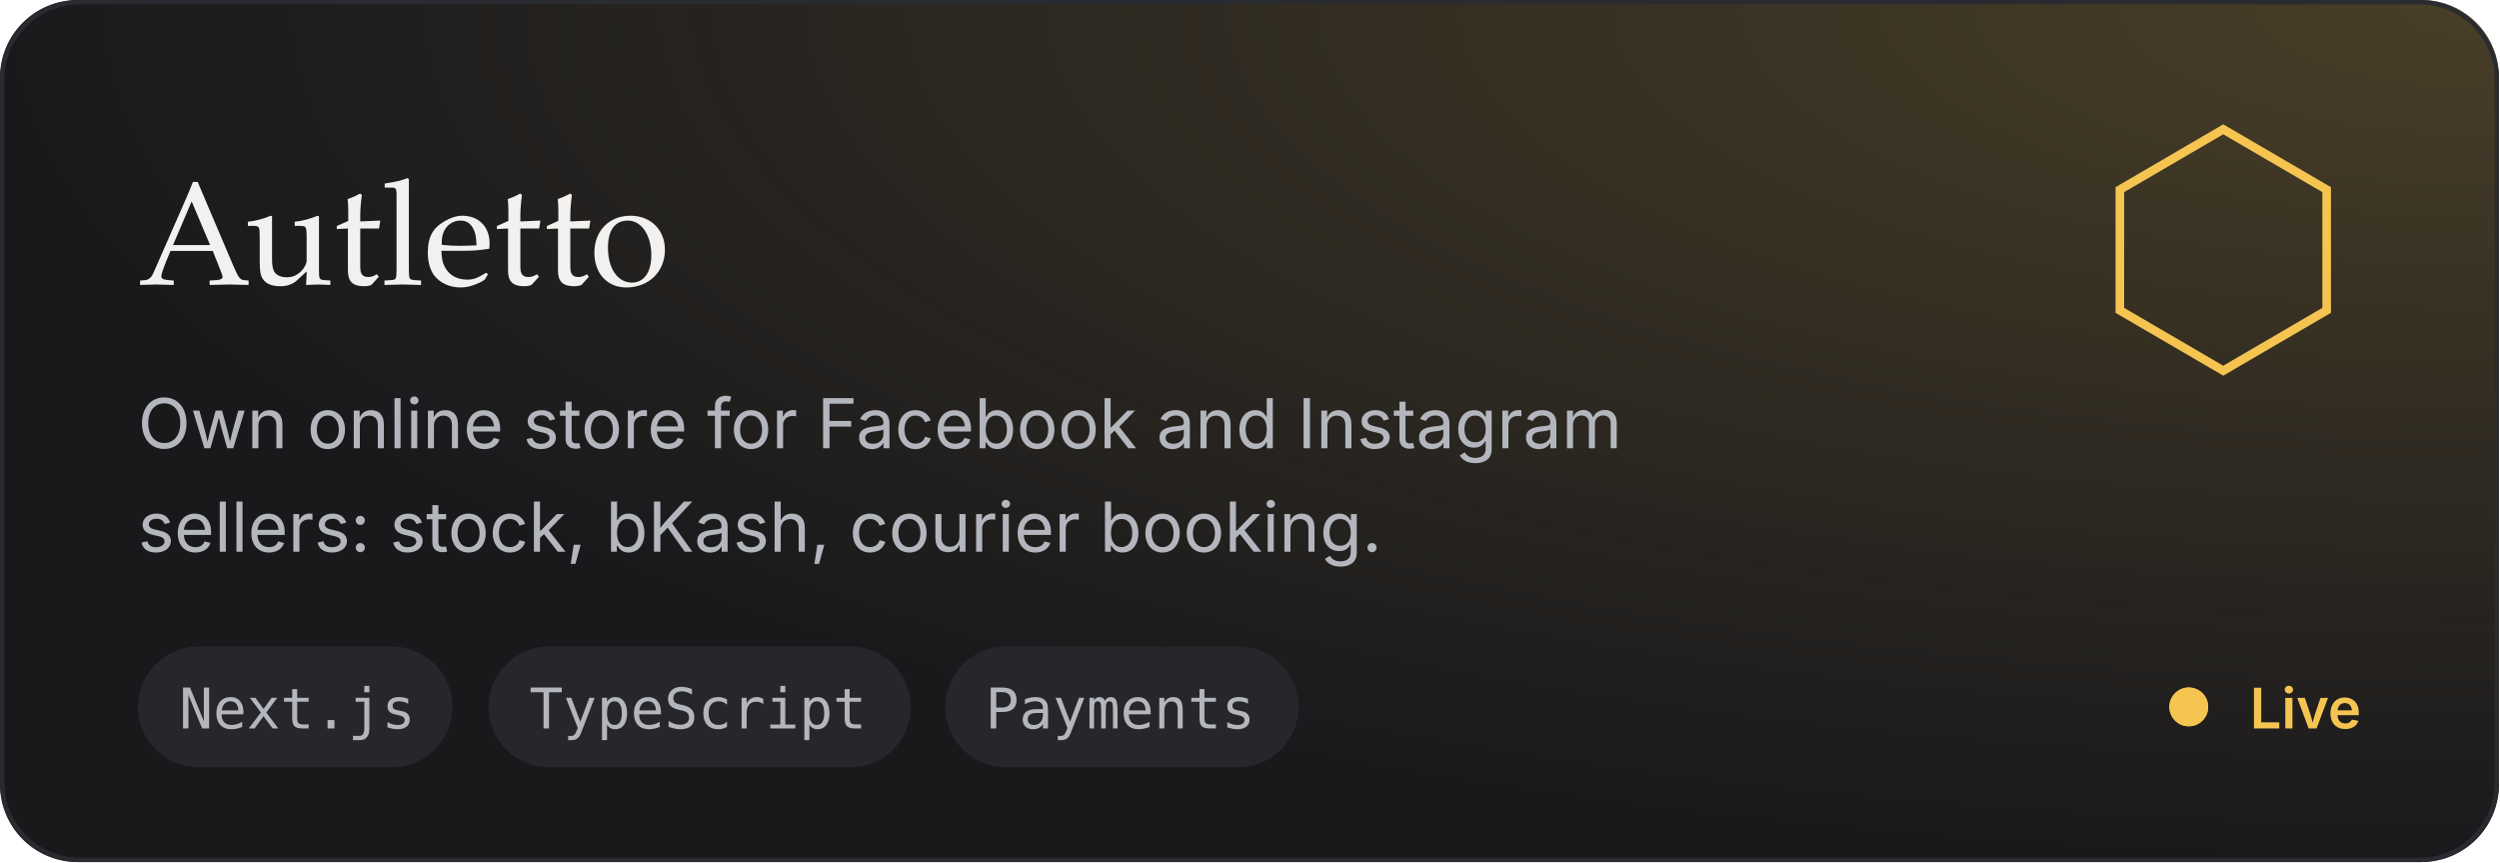
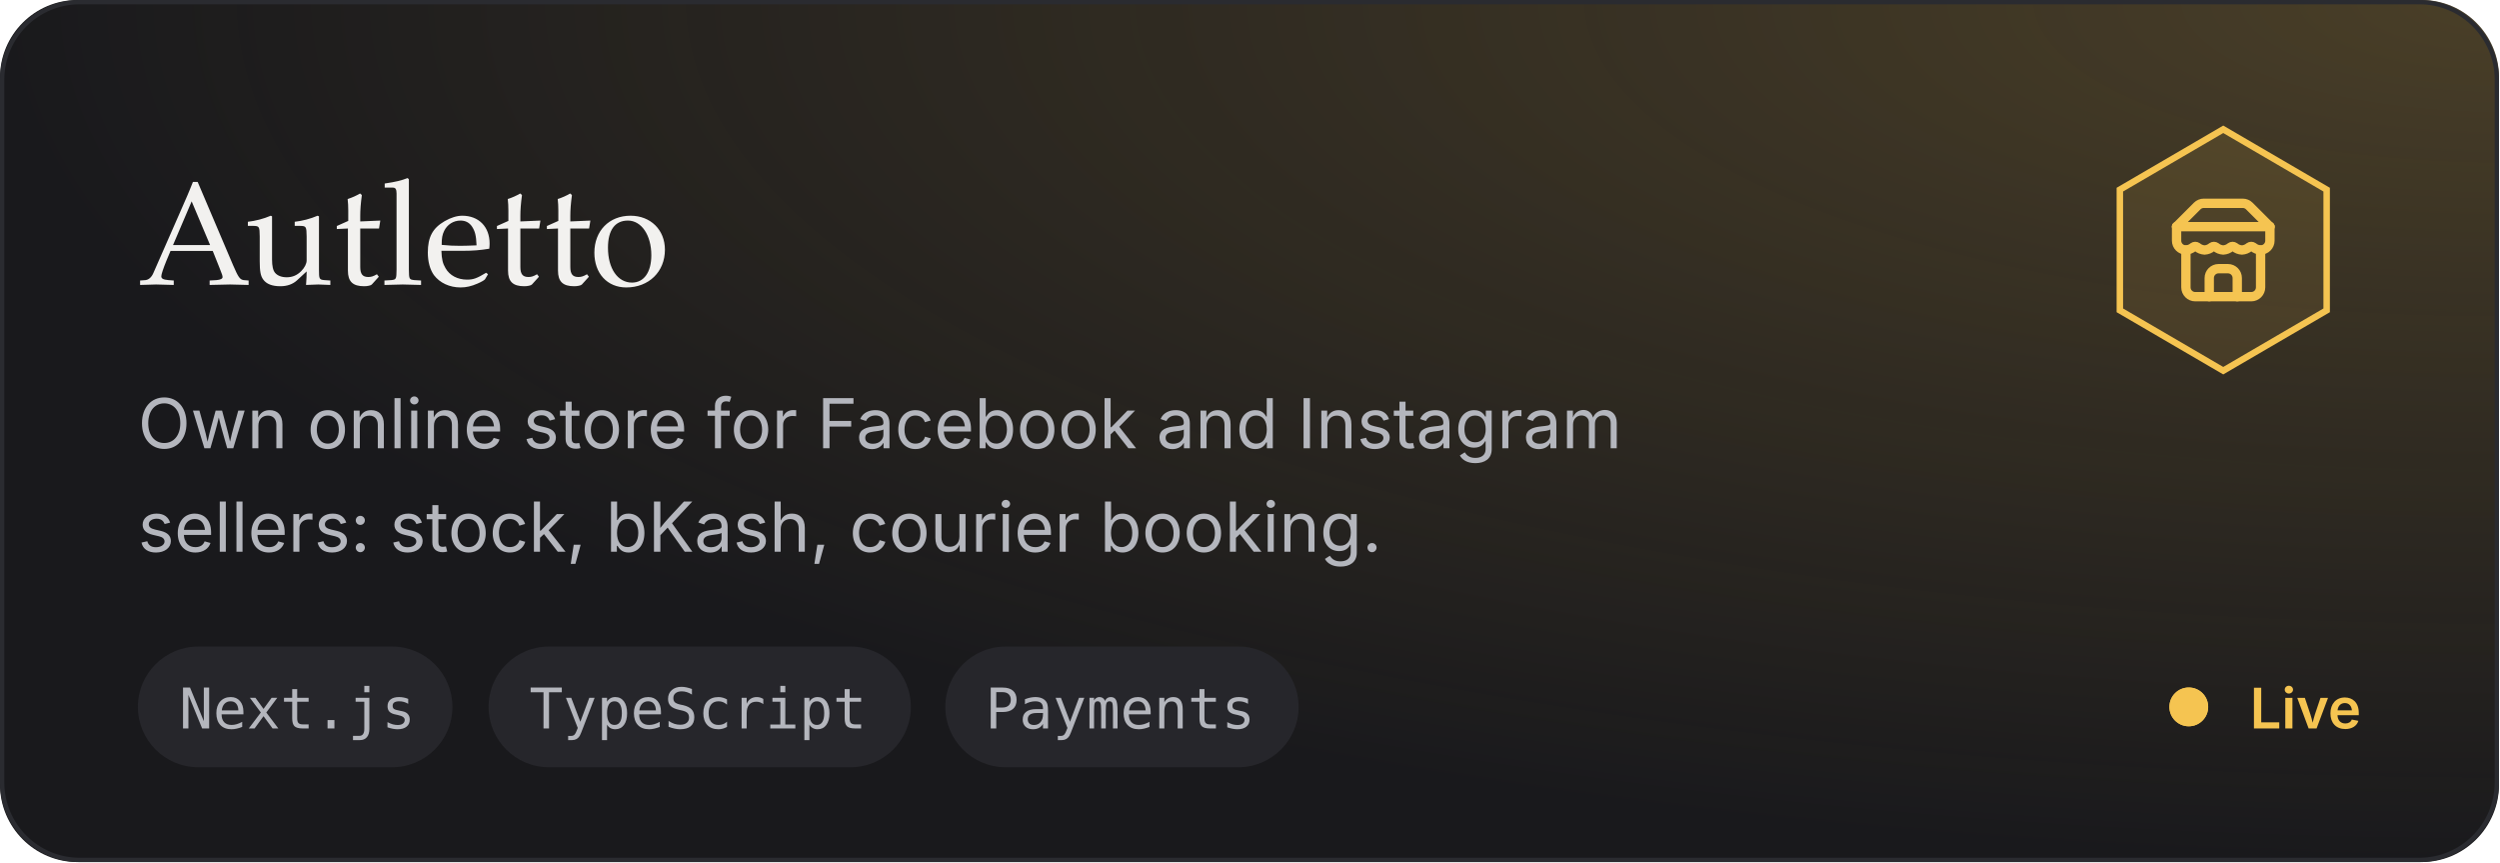
<svg xmlns="http://www.w3.org/2000/svg" width="580" height="200" viewBox="0 0 580 200" role="img" aria-label="Autletto: Own online store for Facebook and Instagram sellers: stock, bKash, courier booking. Live.">
  <defs>
    <radialGradient id="glow" cx="1" cy="0" r="1">
      <stop offset="0" stop-color="#f5c451" stop-opacity=".22" />
      <stop offset="1" stop-color="#f5c451" stop-opacity="0" />
    </radialGradient>
    <clipPath id="frame">
      <rect width="580" height="200" rx="18" />
    </clipPath>
  </defs>
  <style>
    .title { font: 400 34px 'Instrument Serif','Iowan Old Style','Palatino Linotype',Georgia,serif; fill: #f2f1ef; }
    .body { font: 400 16px Inter,'Segoe UI Variable Display','Segoe UI',-apple-system,BlinkMacSystemFont,Helvetica,Arial,sans-serif; fill: #b4b6bd; }
    .tag { font: 500 13px 'JetBrains Mono','Cascadia Code',ui-monospace,SFMono-Regular,Menlo,Consolas,monospace; fill: #b4b6bd; }
    .status { font: 600 13px Inter,'Segoe UI Variable Display','Segoe UI',-apple-system,BlinkMacSystemFont,Helvetica,Arial,sans-serif; fill: #f5c451; }
    .glow { animation: breathe 7s ease-in-out infinite; }
    @keyframes breathe { 0%,100%{opacity:.65} 50%{opacity:1} }
    .dot { animation: ping 2.4s ease-out infinite; transform-origin: center; transform-box: fill-box; }
    @keyframes ping { 0%{transform:scale(1);opacity:.7} 80%,100%{transform:scale(2.6);opacity:0} }
    @media (prefers-reduced-motion: reduce){*{animation:none!important}}
  </style>
  <g clip-path="url(#frame)">
    <rect width="580" height="200" fill="#19191c" />
    <rect width="580" height="200" fill="url(#glow)" class="glow" />
-     <path d="M516 30 L540 44 V72 L516 86 L492 72 V44 Z" fill="none" stroke="#f5c451" stroke-width="2" />
+     <path d="M516 30 L540 44 V72 L516 86 L492 72 V44 Z" fill="#f5c451" fill-opacity=".1" stroke="#f5c451" stroke-width="1.5" />
+     <g transform="translate(516 58)">
+       <g transform="translate(-13.0 -13.0) scale(1.0833)" fill="none" stroke="#f5c451" stroke-width="2.0" stroke-linecap="round" stroke-linejoin="round">
+         <path d="m2 7 4.41-4.41A2 2 0 0 1 7.83 2h8.34a2 2 0 0 1 1.42.59L22 7" />
+         <path d="M4 12v8a2 2 0 0 0 2 2h12a2 2 0 0 0 2-2v-8" />
+         <path d="M15 22v-4a2 2 0 0 0-2-2h-2a2 2 0 0 0-2 2v4" />
+         <path d="M2 7h20" />
+         <path d="M22 7v3a2 2 0 0 1-2 2a2.7 2.7 0 0 1-1.59-.63.7.7 0 0 0-.82 0A2.7 2.7 0 0 1 16 12a2.7 2.7 0 0 1-1.59-.63.7.7 0 0 0-.82 0A2.7 2.7 0 0 1 12 12a2.7 2.7 0 0 1-1.59-.63.7.7 0 0 0-.82 0A2.7 2.7 0 0 1 8 12a2.7 2.7 0 0 1-1.59-.63.7.7 0 0 0-.82 0A2.7 2.7 0 0 1 4 12a2 2 0 0 1-2-2V7" />
+       </g>
+     </g>
    <text x="32" y="66" class="title">Autletto</text>
    <text x="32" y="104" class="body">Own online store for Facebook and Instagram</text>
    <text x="32" y="128" class="body">sellers: stock, bKash, courier booking.</text>
    <rect x="32" y="150" width="73" height="28" rx="14" fill="#26262b" />
    <text x="69" y="169" class="tag" text-anchor="middle">Next.js</text>
    <rect x="113.4" y="150" width="98" height="28" rx="14" fill="#26262b" />
    <text x="162" y="169" class="tag" text-anchor="middle">TypeScript</text>
    <rect x="219.4" y="150" width="82" height="28" rx="14" fill="#26262b" />
    <text x="260" y="169" class="tag" text-anchor="middle">Payments</text>
    <text x="548" y="169" class="status" text-anchor="end">Live</text>
    <circle cx="508" cy="164" r="4.5" fill="#f5c451" class="dot" />
    <circle cx="508" cy="164" r="4.5" fill="#f5c451" />
    <rect x=".5" y=".5" width="579" height="199" rx="18" fill="none" stroke="#2a2b30" />
  </g>
</svg>
